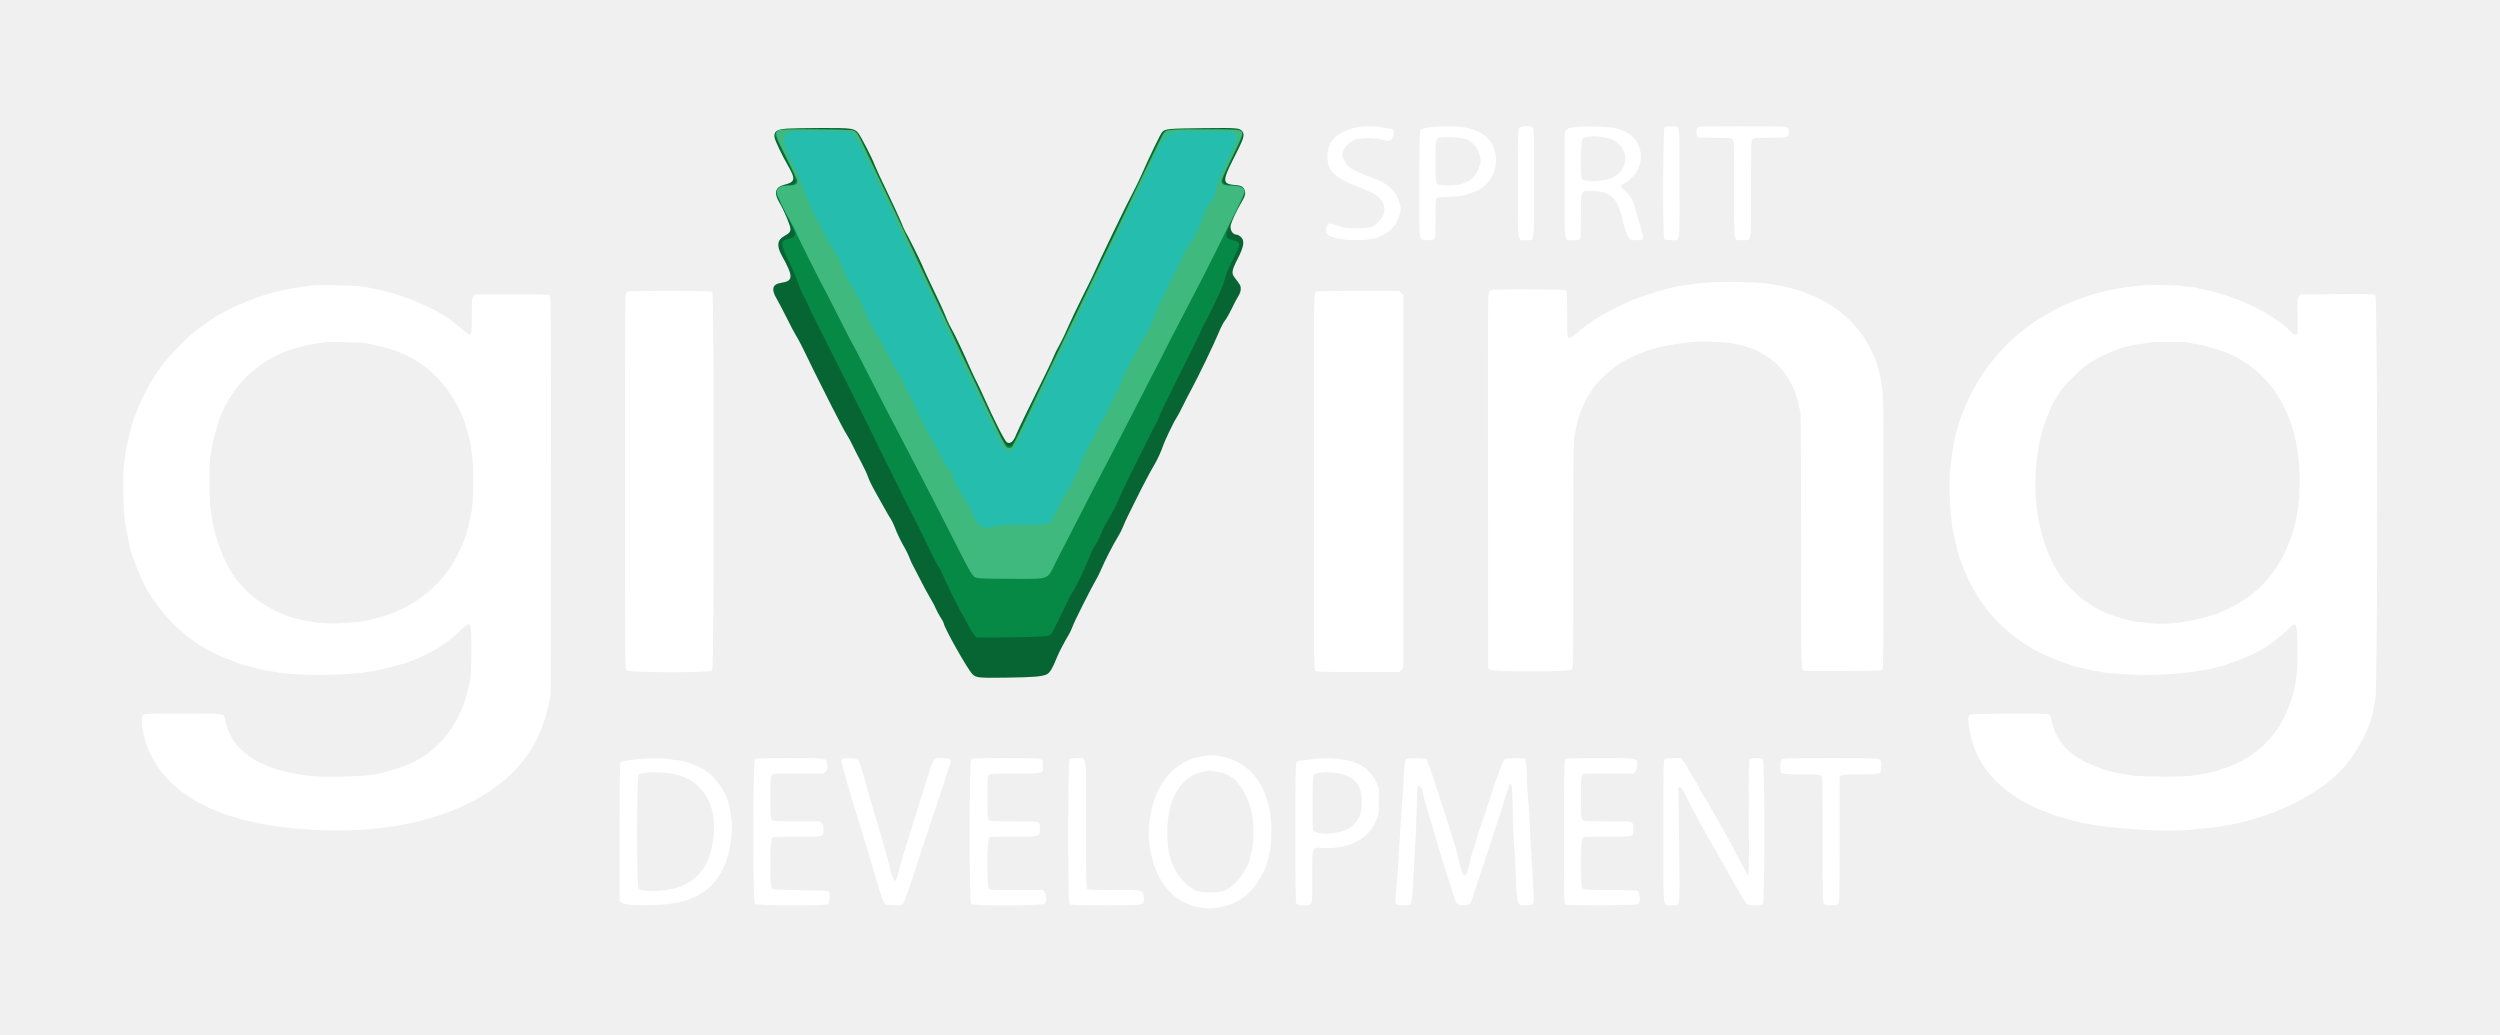
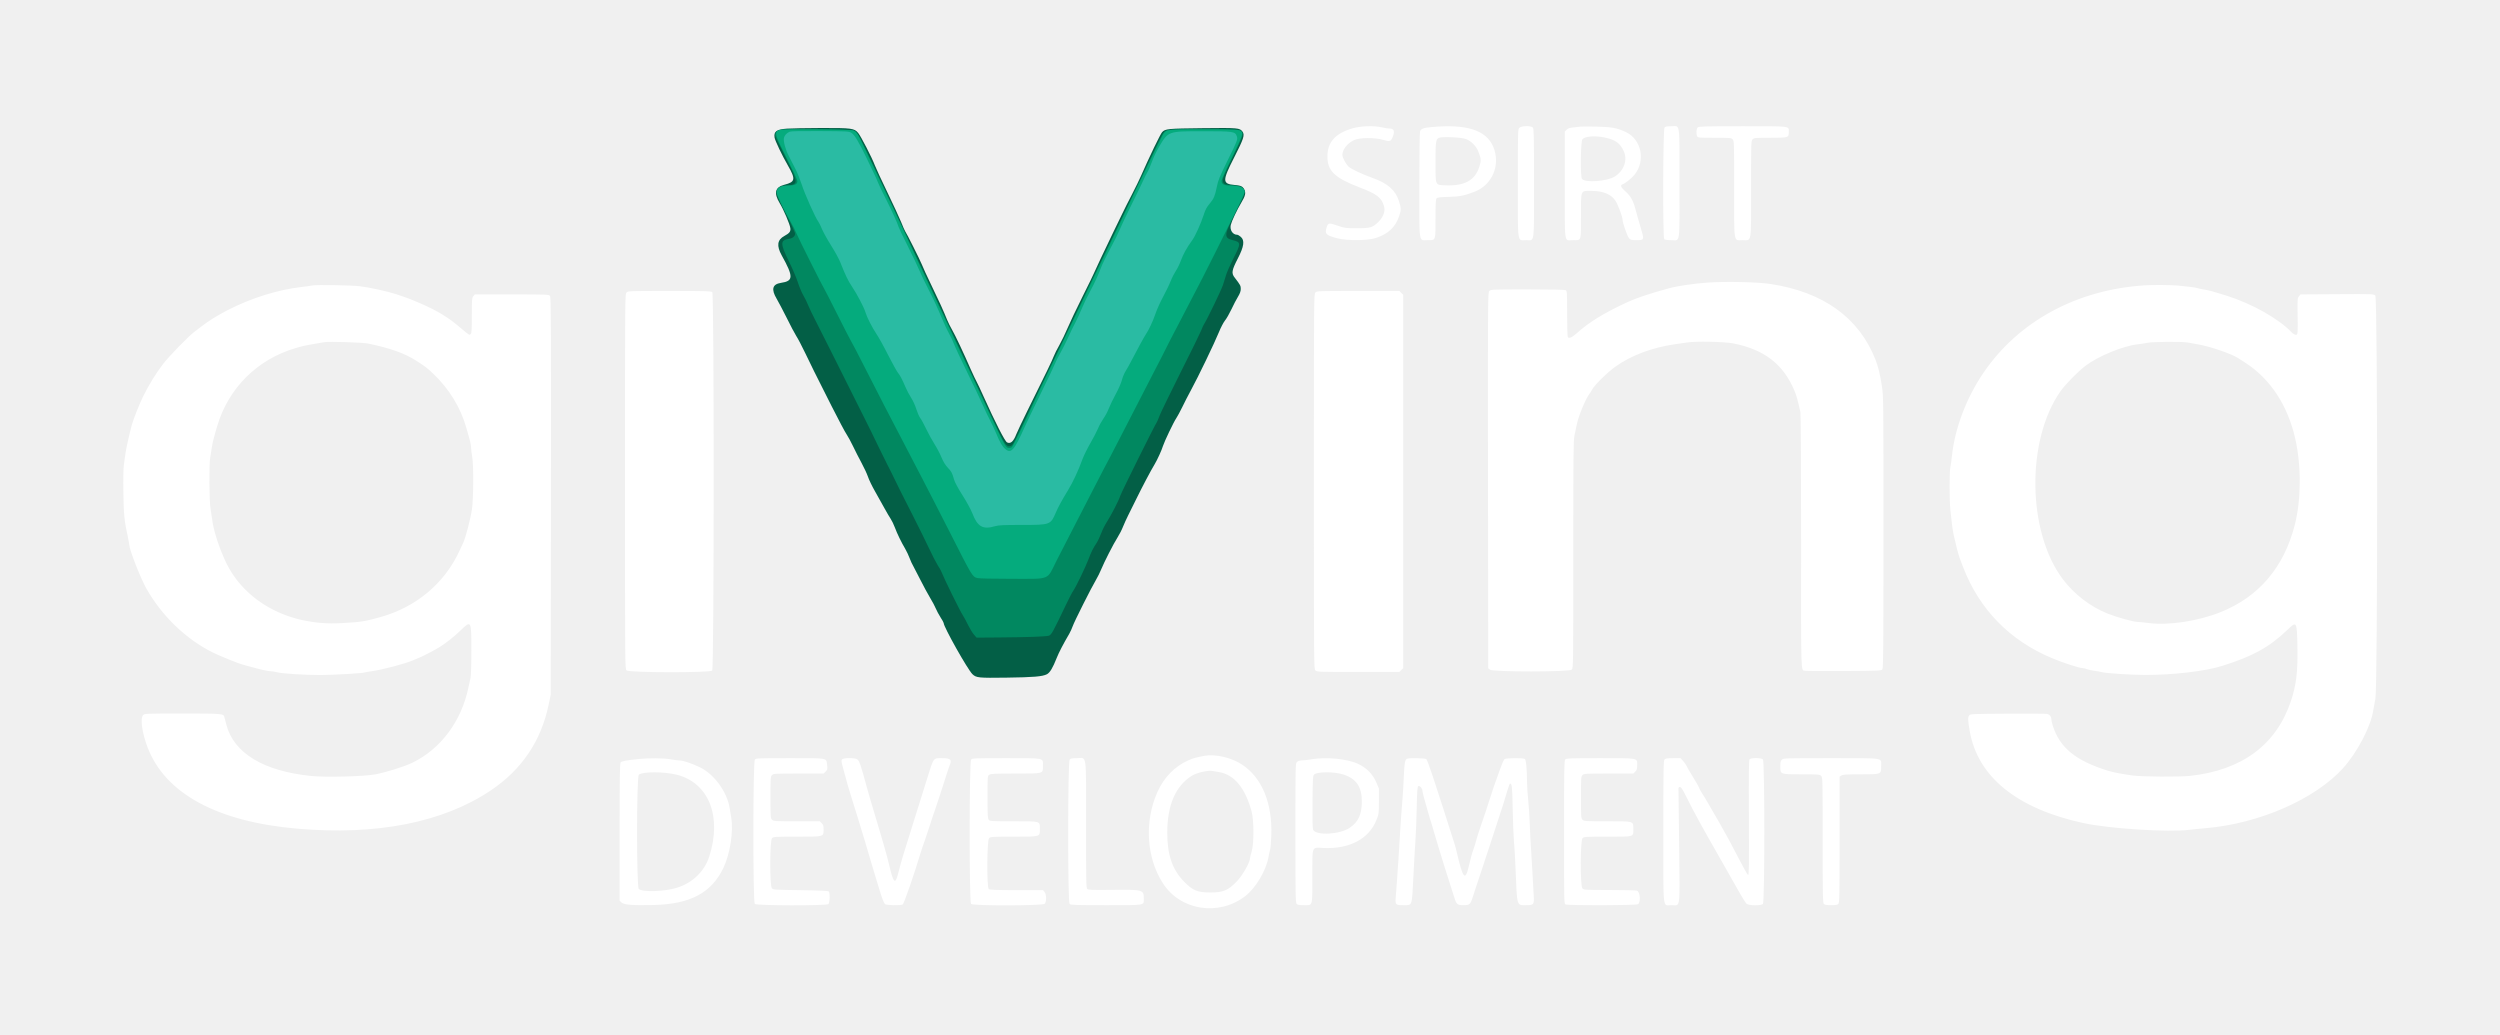
<svg xmlns="http://www.w3.org/2000/svg" viewBox="74 312 812 336" role="img" aria-label="Giving Spirit Development">
  <g transform="scale(0.25)">
-     <g transform="translate(0,3840) scale(0.1,-0.1)" fill="#076533">
+     <g transform="translate(0,3840) scale(0.1,-0.1)" fill="#035F46">
      <path d="M13185 24249 c-136 -10 -174 -37 -162 -116 7 -42 97 -231 176 -368 100 -174 93 -209 -48 -245 -122 -32 -141 -107 -61 -240 51 -84 131 -272 138 -323 6 -45 -10 -66 -78 -103 -92 -50 -103 -127 -34 -252 155 -279 153 -333 -10 -357 -111 -17 -129 -83 -56 -206 24 -41 83 -153 131 -249 47 -96 103 -202 124 -235 21 -32 72 -129 113 -215 83 -174 122 -252 348 -700 88 -173 174 -337 193 -363 18 -27 56 -96 84 -155 28 -59 77 -155 109 -214 32 -59 70 -140 84 -180 13 -40 55 -127 93 -193 38 -66 93 -165 123 -220 30 -55 67 -117 81 -138 14 -21 38 -70 53 -110 30 -81 86 -196 135 -278 17 -30 43 -83 56 -119 13 -36 36 -85 51 -110 14 -25 56 -106 93 -180 37 -74 93 -177 123 -227 31 -51 65 -115 75 -141 11 -27 38 -77 60 -112 23 -35 41 -68 41 -74 0 -51 313 -607 374 -665 50 -47 77 -50 441 -45 356 5 466 14 526 44 40 21 76 81 129 215 28 70 79 169 164 315 14 25 33 67 42 93 18 55 245 507 305 607 21 36 50 94 64 129 41 100 163 339 212 415 24 38 58 103 74 145 17 42 46 105 64 141 19 36 68 135 109 220 76 155 187 366 238 450 33 55 91 181 107 235 19 60 140 314 174 363 16 24 51 89 78 145 27 56 78 156 114 222 88 160 306 613 361 749 24 60 60 128 79 152 20 24 57 89 84 146 26 57 65 130 85 163 26 43 36 72 36 101 0 41 -4 50 -78 146 -46 58 -40 94 40 250 81 157 91 236 38 281 -17 15 -38 27 -46 27 -59 0 -98 61 -84 127 12 50 81 198 137 290 52 86 62 127 39 171 -22 42 -44 52 -127 59 -160 14 -160 53 -5 357 124 243 140 292 109 335 -37 50 -54 51 -516 46 -453 -5 -488 -8 -529 -52 -23 -25 -169 -328 -274 -568 -21 -49 -74 -157 -117 -240 -43 -82 -103 -202 -133 -265 -31 -63 -82 -169 -114 -235 -100 -206 -250 -525 -250 -530 0 -4 -64 -135 -143 -293 -79 -158 -167 -343 -196 -412 -29 -69 -77 -169 -107 -222 -31 -53 -64 -121 -75 -150 -19 -51 -94 -206 -345 -713 -62 -126 -125 -259 -139 -294 -38 -98 -74 -130 -121 -109 -28 13 -155 262 -306 598 -38 85 -78 170 -89 189 -11 19 -45 91 -76 160 -91 209 -204 449 -244 517 -21 35 -49 92 -63 126 -49 122 -105 245 -206 453 -56 116 -112 237 -124 270 -23 58 -199 409 -216 430 -5 6 -29 60 -53 121 -25 60 -106 236 -181 391 -75 155 -147 310 -160 345 -35 95 -181 378 -216 420 -51 62 -82 66 -485 65 -192 -1 -390 -4 -440 -8z" />
    </g>
-     <g transform="translate(0,3840) scale(0.1,-0.1)" fill="#058945">
+     <g transform="translate(0,3840) scale(0.1,-0.1)" fill="#018860">
      <path d="M13074 24226 c-31 -14 -44 -33 -44 -65 0 -10 61 -137 135 -283 171 -336 172 -353 23 -368 -80 -8 -112 -20 -128 -50 -23 -44 -10 -82 110 -317 66 -128 120 -245 120 -258 0 -36 -31 -61 -84 -69 -110 -17 -110 -61 3 -291 44 -88 96 -210 116 -271 20 -62 52 -138 71 -170 20 -33 49 -91 64 -131 16 -39 57 -124 91 -190 34 -65 129 -253 211 -418 135 -272 228 -458 443 -885 41 -80 114 -230 164 -335 50 -104 107 -219 126 -255 19 -36 58 -112 85 -170 28 -58 64 -132 81 -165 17 -33 90 -177 162 -320 73 -143 166 -332 207 -419 41 -88 92 -187 113 -220 22 -33 43 -71 48 -85 31 -81 243 -513 278 -565 15 -23 46 -79 68 -126 23 -47 57 -103 76 -124 l34 -40 284 2 c374 3 617 11 655 23 34 11 51 41 229 414 37 77 77 154 89 170 31 42 157 302 196 405 38 100 60 146 106 214 18 28 45 85 60 126 15 41 46 104 69 140 61 95 160 286 180 350 16 48 451 925 474 954 4 6 21 44 36 85 15 40 138 292 272 560 135 267 256 515 270 550 13 36 32 76 42 90 30 43 217 431 239 496 11 33 29 92 41 131 11 38 55 137 96 218 100 197 100 209 -10 236 -118 30 -115 63 41 366 124 242 133 273 90 313 -20 19 -41 25 -118 31 -109 9 -126 15 -138 46 -13 33 -5 52 136 342 138 285 142 300 84 329 -38 20 -908 18 -954 -1 -43 -18 -55 -39 -206 -356 -183 -384 -303 -633 -801 -1665 -111 -231 -237 -494 -279 -585 -43 -91 -127 -266 -188 -390 -119 -243 -321 -664 -435 -905 -84 -180 -92 -193 -124 -201 -48 -12 -75 29 -213 326 -38 80 -109 233 -160 340 -51 107 -116 247 -145 310 -29 63 -101 216 -160 340 -59 124 -155 329 -215 455 -59 127 -146 311 -192 410 -47 99 -150 317 -228 485 -79 168 -188 400 -242 515 -55 116 -143 302 -196 415 -193 409 -233 483 -272 502 -47 24 -933 27 -986 4z" />
    </g>
-     <g transform="translate(0,3840) scale(0.1,-0.1)" fill="#40B97E">
+     <g transform="translate(0,3840) scale(0.1,-0.1)" fill="#05AB7D">
      <path d="M13090 24233 c-75 -28 -68 -55 90 -366 77 -151 140 -286 140 -300 0 -40 -34 -57 -113 -57 -106 0 -157 -30 -157 -93 0 -27 97 -229 183 -380 31 -53 64 -121 75 -150 19 -50 345 -701 362 -722 4 -5 77 -147 161 -315 84 -168 166 -327 182 -355 17 -27 85 -158 152 -290 229 -450 358 -700 513 -995 85 -162 200 -383 255 -490 54 -107 128 -251 165 -320 36 -69 129 -251 207 -405 290 -572 287 -566 353 -585 23 -6 194 -10 442 -10 519 0 457 -24 585 232 54 106 163 319 243 473 79 154 194 377 255 495 60 118 153 296 206 395 52 99 136 261 186 360 51 99 194 377 318 618 125 241 227 440 227 443 0 2 75 149 168 325 289 553 347 668 467 909 64 129 174 352 246 495 72 143 130 270 130 281 -2 57 -61 82 -196 83 -73 1 -105 20 -105 61 0 16 57 144 135 303 127 258 145 306 127 333 -21 32 -53 34 -492 34 -488 0 -484 0 -528 -63 -18 -28 -396 -805 -494 -1017 -17 -36 -88 -184 -158 -330 -71 -146 -216 -447 -323 -670 -107 -223 -259 -538 -337 -700 -245 -507 -381 -792 -420 -880 -51 -114 -216 -449 -231 -466 -6 -8 -24 -14 -40 -14 -36 0 -49 20 -159 250 -45 96 -98 207 -117 245 -19 39 -53 111 -75 160 -22 50 -64 140 -93 200 -50 103 -202 424 -380 805 -42 91 -152 323 -242 515 -91 193 -203 431 -248 530 -107 233 -212 456 -370 785 -70 146 -161 337 -201 424 -81 174 -93 192 -141 212 -33 14 -917 20 -953 7z" />
    </g>
-     <g transform="translate(0,3840) scale(0.1,-0.1)" fill="#25BDAD">
+     <g transform="translate(0,3840) scale(0.1,-0.1)" fill="#2ABBA3">
      <path d="M13220 24209 c-38 -15 -68 -48 -75 -81 -10 -42 20 -154 65 -239 21 -41 59 -114 84 -164 26 -49 62 -141 82 -202 35 -114 179 -436 214 -480 10 -13 33 -58 50 -101 18 -42 71 -138 118 -212 47 -74 100 -171 118 -215 69 -174 102 -243 151 -315 67 -100 158 -273 176 -335 20 -68 86 -197 146 -287 27 -40 95 -162 150 -272 56 -109 113 -212 127 -229 29 -35 53 -81 98 -186 18 -42 51 -105 74 -140 23 -35 53 -100 66 -145 14 -44 37 -97 51 -116 15 -19 50 -84 79 -145 29 -60 78 -150 109 -198 31 -49 71 -125 89 -170 23 -55 48 -97 80 -131 50 -53 58 -68 83 -156 9 -35 52 -113 110 -205 53 -83 109 -186 126 -230 68 -179 138 -219 298 -171 45 13 106 16 348 16 370 0 372 1 441 162 31 73 82 165 160 293 60 97 135 259 184 395 17 47 63 141 103 210 40 69 85 156 100 192 14 36 46 94 70 129 25 34 56 94 71 133 15 39 55 123 90 186 35 64 70 144 79 180 9 36 30 88 47 115 18 28 50 86 73 130 83 160 171 321 191 350 37 53 92 170 125 266 17 52 61 150 98 219 37 69 83 163 101 209 18 46 49 106 68 134 19 28 48 87 64 131 30 83 78 170 148 266 39 53 113 218 149 330 23 71 36 95 82 150 50 61 65 98 88 213 17 85 34 127 136 334 132 266 138 282 124 322 -22 63 -44 66 -439 66 -456 0 -450 2 -571 -201 -33 -56 -76 -146 -94 -198 -19 -53 -45 -113 -58 -133 -13 -21 -36 -67 -52 -103 -15 -36 -84 -177 -152 -315 -68 -137 -138 -284 -154 -325 -17 -41 -70 -149 -119 -240 -48 -91 -97 -187 -108 -215 -63 -160 -101 -242 -157 -345 -35 -63 -84 -165 -109 -226 -25 -61 -64 -145 -86 -187 -22 -41 -65 -128 -94 -194 -29 -65 -76 -158 -104 -207 -28 -49 -57 -106 -63 -125 -7 -20 -87 -189 -179 -376 -92 -187 -188 -387 -214 -445 -138 -311 -179 -358 -255 -294 -40 34 -70 85 -121 209 -23 55 -59 132 -80 170 -21 39 -63 126 -93 195 -30 69 -121 260 -202 425 -81 165 -158 330 -171 366 -13 36 -42 97 -64 136 -22 38 -70 141 -106 228 -36 88 -106 239 -156 335 -49 96 -106 213 -125 260 -19 47 -85 186 -148 310 -62 124 -116 236 -120 250 -16 53 -88 212 -165 364 -45 87 -90 182 -101 210 -11 28 -35 83 -54 121 -19 39 -63 131 -98 205 -100 208 -156 301 -197 325 -33 19 -52 20 -405 22 -236 2 -379 -1 -395 -8z" />
    </g>
    <g transform="translate(0,3840) scale(0.1,-0.1)" fill="#FFFFFF">
      <path d="M20523 24250 c-217 -66 -316 -178 -317 -360 -2 -189 92 -280 418 -405 225 -86 284 -131 317 -243 19 -63 -8 -140 -69 -201 -79 -78 -103 -86 -282 -86 -150 0 -158 1 -254 34 -113 39 -122 37 -142 -29 -24 -80 -7 -97 141 -136 128 -33 395 -31 500 4 159 52 253 139 301 280 30 86 29 104 -2 202 -43 137 -147 229 -336 296 -135 48 -283 117 -316 148 -37 35 -82 119 -82 153 0 69 64 151 150 192 74 35 273 36 384 3 81 -25 97 -20 120 38 30 77 17 110 -43 110 -20 0 -63 7 -96 15 -106 25 -283 19 -392 -15z M21560 24269 c-105 -9 -137 -21 -150 -54 -6 -16 -10 -283 -10 -701 0 -784 -11 -714 109 -714 106 0 101 -13 101 279 0 183 3 251 13 263 10 13 40 17 157 20 148 5 192 13 330 64 237 87 349 350 251 586 -91 217 -346 299 -801 257z m445 -155 c70 -26 137 -95 164 -169 35 -93 36 -111 10 -192 -55 -175 -190 -250 -435 -241 -141 5 -134 -11 -134 304 0 264 4 293 44 313 36 18 291 8 351 -15z M22700 24260 c-20 -20 -20 -33 -20 -720 0 -814 -11 -740 109 -740 111 0 101 -74 101 740 0 631 -2 710 -16 724 -25 25 -148 22 -174 -4z M23495 24275 c-11 -2 -51 -7 -89 -10 -54 -5 -74 -12 -92 -30 l-24 -24 0 -695 c0 -798 -12 -716 105 -716 113 0 105 -24 105 310 0 352 -9 330 133 330 157 0 264 -45 318 -133 33 -53 89 -205 89 -240 0 -41 63 -221 86 -244 20 -20 33 -23 91 -23 106 0 106 2 64 145 -24 79 -56 194 -77 271 -25 96 -63 162 -125 216 -60 52 -73 82 -40 93 35 11 114 74 156 124 147 181 92 459 -111 555 -115 54 -184 67 -384 71 -102 2 -194 2 -205 0z m311 -141 c140 -29 202 -73 250 -178 52 -115 3 -254 -116 -329 -100 -64 -388 -84 -427 -31 -23 32 -18 485 6 515 31 38 161 49 287 23z M24586 24264 c-21 -20 -25 -1431 -4 -1452 7 -7 42 -12 86 -12 125 0 112 -87 112 735 0 822 11 745 -105 745 -54 0 -78 -4 -89 -16z M25016 24264 c-18 -18 -21 -85 -6 -115 10 -18 23 -19 225 -19 202 0 216 -1 235 -20 20 -20 20 -33 20 -645 0 -728 -10 -665 110 -665 120 0 110 -63 110 665 0 612 0 625 20 645 19 19 33 20 229 20 239 0 241 1 241 75 0 80 39 75 -600 75 -504 0 -570 -2 -584 -16z M25150 22249 c-176 -12 -397 -44 -505 -74 -256 -70 -421 -125 -543 -181 -306 -142 -498 -260 -660 -406 -59 -53 -99 -69 -113 -47 -5 8 -9 145 -9 306 0 279 -1 293 -19 303 -13 6 -187 10 -495 10 -463 0 -477 -1 -496 -20 -20 -20 -20 -29 -18 -2461 l3 -2441 24 -19 c37 -30 1030 -30 1061 1 20 20 20 33 20 1496 0 1271 2 1485 15 1543 8 36 21 101 30 143 21 113 121 351 170 408 7 8 20 30 30 49 29 57 202 227 304 299 206 146 477 247 768 289 59 8 131 19 158 23 111 19 482 11 600 -11 404 -78 654 -270 798 -614 26 -61 40 -112 78 -280 5 -23 9 -754 9 -1681 -1 -1793 -5 -1665 53 -1679 12 -3 239 -4 505 -3 465 3 484 4 498 22 12 17 14 276 14 1781 0 1726 0 1765 -20 1896 -24 155 -49 258 -84 347 -214 545 -679 879 -1366 983 -165 25 -571 34 -810 18z M7015 22211 c-22 -5 -85 -14 -140 -20 -305 -35 -651 -143 -953 -298 -131 -67 -260 -147 -349 -217 -28 -23 -69 -54 -91 -70 -67 -48 -337 -326 -404 -416 -104 -139 -175 -255 -258 -419 -44 -89 -126 -294 -146 -366 -34 -126 -72 -297 -83 -370 -6 -44 -16 -114 -22 -155 -6 -45 -9 -187 -6 -360 4 -290 12 -364 58 -575 10 -49 19 -97 19 -106 0 -58 150 -442 223 -568 202 -355 512 -653 857 -826 92 -46 347 -149 395 -160 17 -4 59 -15 95 -26 127 -36 227 -59 259 -59 18 0 59 -6 90 -14 70 -18 360 -36 569 -36 161 1 553 23 568 33 5 3 45 10 89 16 146 20 445 99 550 146 17 7 55 23 85 36 54 23 180 89 251 132 78 48 187 134 269 213 144 139 144 140 144 -260 0 -188 -5 -329 -11 -356 -6 -25 -18 -79 -27 -120 -90 -441 -363 -805 -736 -983 -107 -50 -335 -121 -475 -148 -148 -27 -646 -40 -837 -20 -613 63 -997 295 -1096 661 -11 41 -23 87 -26 101 -10 48 -23 49 -546 49 -477 0 -491 -1 -510 -20 -41 -41 -15 -229 57 -419 229 -600 902 -966 1943 -1057 1032 -90 1895 80 2515 496 404 271 655 643 753 1115 l27 130 3 2580 c2 2227 0 2584 -12 2600 -14 19 -29 20 -496 20 l-482 0 -19 -24 c-17 -21 -19 -42 -19 -251 0 -195 -2 -229 -16 -241 -18 -15 -10 -20 -140 89 -98 82 -116 95 -224 164 -64 41 -188 104 -280 143 -36 15 -78 33 -95 40 -41 19 -147 57 -225 82 -120 39 -348 89 -475 104 -113 14 -567 21 -620 10z m730 -755 c286 -59 473 -126 625 -224 117 -75 136 -89 217 -166 208 -197 357 -439 432 -706 11 -41 30 -106 41 -144 11 -37 20 -86 20 -109 0 -22 7 -78 15 -123 19 -100 17 -549 -4 -684 -18 -122 -84 -373 -112 -430 -5 -8 -26 -54 -47 -101 -194 -426 -564 -737 -1032 -867 -212 -58 -246 -64 -514 -78 -664 -37 -1245 273 -1493 796 -89 189 -162 417 -177 555 -3 28 -12 86 -20 130 -18 93 -21 587 -5 670 5 28 14 84 20 125 11 72 25 130 71 285 147 493 517 863 1013 1011 110 32 117 34 375 78 66 11 498 -2 575 -18z M30825 22213 c-885 -56 -1644 -469 -2099 -1141 -219 -323 -368 -716 -406 -1072 -6 -58 -16 -126 -21 -151 -13 -61 -13 -426 0 -554 15 -147 30 -264 41 -315 26 -121 64 -270 80 -310 5 -14 25 -67 45 -119 211 -548 606 -953 1155 -1182 145 -61 355 -129 397 -129 13 0 39 -6 57 -14 18 -7 61 -17 96 -21 35 -4 77 -12 94 -17 51 -15 389 -37 571 -37 360 0 772 48 990 116 399 124 620 245 854 471 120 116 123 111 129 -218 6 -330 -14 -497 -85 -710 -190 -566 -634 -896 -1308 -970 -139 -15 -632 -12 -750 5 -142 20 -256 42 -317 61 -423 132 -628 300 -719 588 -10 34 -19 73 -19 88 0 30 -21 55 -53 63 -12 3 -242 4 -510 3 -470 -3 -489 -4 -503 -22 -19 -26 -18 -62 6 -200 102 -598 613 -1012 1480 -1200 332 -72 1099 -121 1374 -87 50 6 145 16 210 21 696 59 1420 375 1787 780 184 203 364 547 393 755 4 28 16 94 27 148 31 159 30 5206 -1 5237 -20 20 -30 21 -496 18 l-476 -3 -20 -25 c-19 -23 -20 -37 -18 -200 5 -291 4 -300 -23 -300 -13 0 -36 14 -53 31 -167 177 -513 372 -844 477 -185 58 -228 70 -304 82 -38 6 -74 14 -79 17 -11 7 -120 21 -252 33 -95 8 -322 10 -430 3z m565 -744 c25 -5 83 -16 130 -24 159 -27 433 -122 520 -179 19 -12 61 -40 93 -60 322 -208 548 -551 646 -981 81 -357 79 -794 -5 -1124 -141 -552 -468 -936 -967 -1135 -291 -116 -675 -174 -926 -141 -63 8 -131 15 -150 15 -51 0 -267 60 -386 107 -228 91 -439 253 -587 451 -460 615 -475 1799 -30 2436 67 95 227 258 330 336 162 123 489 257 672 276 36 4 92 12 125 20 72 15 469 18 535 3z M11100 22120 c-20 -20 -20 -33 -20 -2455 0 -2422 0 -2435 20 -2455 30 -30 1086 -32 1113 -2 25 28 26 4891 1 4916 -14 14 -78 16 -555 16 -526 0 -539 0 -559 -20z M20050 22120 c-20 -20 -20 -33 -20 -2455 0 -2422 0 -2435 20 -2455 20 -20 33 -20 555 -20 l536 0 24 25 25 24 0 2426 0 2426 -25 24 -24 25 -536 0 c-522 0 -535 0 -555 -20z M18605 16100 c-109 -21 -145 -31 -208 -59 -175 -78 -314 -221 -399 -409 -172 -383 -145 -854 70 -1187 228 -354 722 -432 1067 -170 140 107 276 336 306 515 5 30 14 71 20 90 6 19 13 105 16 190 14 416 -122 746 -378 915 -139 93 -351 142 -494 115z m194 -211 c197 -34 339 -206 422 -513 31 -117 32 -419 0 -520 -11 -37 -21 -77 -21 -87 0 -53 -100 -227 -172 -301 -115 -118 -176 -143 -343 -143 -167 0 -229 25 -343 142 -151 155 -217 347 -217 633 0 359 107 608 320 742 61 38 209 73 265 62 8 -1 48 -8 89 -15z M11260 16059 c-174 -18 -224 -28 -237 -45 -10 -14 -13 -198 -13 -906 l0 -889 23 -23 c31 -31 138 -40 418 -34 476 11 751 157 907 481 87 183 133 474 102 654 -6 37 -16 93 -20 124 -33 208 -197 435 -380 527 -106 52 -222 92 -271 92 -20 0 -73 7 -116 15 -83 16 -282 18 -413 4z m496 -205 c414 -107 586 -543 418 -1064 -62 -191 -217 -341 -420 -404 -162 -50 -451 -59 -495 -15 -30 30 -30 1456 1 1484 46 42 333 41 496 -1z M12767 16052 c-25 -28 -26 -1852 -1 -1876 22 -23 934 -24 957 -2 19 20 22 150 3 165 -9 7 -129 13 -367 16 -345 5 -354 5 -371 26 -29 35 -27 620 2 649 19 19 33 20 325 20 356 0 345 -3 345 95 0 46 -4 60 -25 80 l-24 25 -301 0 c-287 0 -301 1 -320 20 -19 19 -20 33 -20 290 0 257 1 271 20 290 19 19 33 20 345 20 l326 0 26 26 c23 24 25 30 19 82 -12 99 24 92 -481 92 -415 0 -443 -1 -458 -18z M13900 16054 c-11 -12 -9 -32 13 -112 53 -199 79 -289 103 -362 13 -41 34 -106 45 -145 12 -38 30 -95 39 -125 9 -30 27 -86 38 -125 12 -38 39 -128 61 -200 21 -71 58 -195 81 -275 23 -80 50 -170 60 -200 10 -30 28 -89 40 -130 34 -116 62 -190 77 -206 16 -16 208 -20 231 -5 17 10 152 401 231 666 10 33 37 114 61 180 23 66 50 147 60 180 10 33 40 125 68 205 28 80 78 233 112 340 33 107 67 210 75 228 37 82 17 102 -95 102 -118 0 -108 13 -193 -260 -101 -323 -160 -512 -202 -645 -117 -371 -137 -438 -180 -608 -34 -132 -59 -105 -110 113 -19 80 -44 174 -72 270 -14 47 -31 105 -38 130 -7 25 -32 108 -55 185 -72 241 -107 357 -129 440 -79 292 -96 340 -124 360 -31 21 -180 21 -197 -1z M15577 16052 c-25 -28 -26 -1852 -1 -1876 26 -26 934 -24 957 2 25 27 23 122 -2 153 l-19 24 -345 0 c-272 1 -348 4 -361 14 -27 23 -24 633 4 661 19 19 33 20 320 20 354 0 340 -4 340 104 0 100 13 96 -346 96 -279 0 -302 1 -317 18 -15 16 -17 52 -17 295 0 274 0 276 22 291 19 14 69 16 340 16 373 0 358 -4 358 100 0 107 32 100 -478 100 -413 0 -440 -1 -455 -18z M16857 16052 c-25 -28 -26 -1852 -1 -1876 14 -14 70 -16 474 -16 524 0 490 -6 490 86 0 115 -9 117 -411 113 -248 -3 -309 -1 -322 10 -16 12 -17 82 -17 837 0 961 13 864 -118 864 -64 0 -82 -4 -95 -18z M19990 16054 c-41 -7 -94 -13 -117 -13 -29 -1 -50 -8 -63 -21 -20 -20 -20 -33 -20 -924 0 -809 2 -906 16 -920 11 -12 36 -16 94 -16 118 0 110 -28 110 371 0 412 -13 379 146 372 335 -16 589 118 686 362 32 79 32 83 33 245 l0 165 -34 80 c-46 106 -124 187 -233 239 -141 68 -420 95 -618 60z m426 -197 c167 -55 239 -163 237 -357 -2 -165 -46 -259 -158 -335 -128 -87 -433 -104 -475 -26 -7 15 -10 124 -8 361 3 310 5 341 21 357 39 39 265 39 383 0z M21242 16063 c-28 -11 -36 -53 -43 -218 -3 -93 -13 -255 -22 -360 -9 -104 -21 -269 -26 -365 -16 -273 -30 -492 -42 -650 -6 -80 -13 -175 -16 -213 -7 -91 -1 -97 96 -97 123 0 113 -26 133 357 9 180 21 396 27 478 6 83 14 275 17 428 5 238 9 279 22 284 18 8 52 -31 52 -59 0 -11 9 -50 19 -86 10 -37 29 -103 41 -147 12 -44 29 -105 39 -135 11 -30 29 -91 41 -135 13 -44 43 -145 67 -225 25 -80 61 -197 80 -260 20 -63 52 -167 73 -230 20 -63 45 -142 56 -175 26 -84 40 -95 117 -95 84 0 91 7 131 135 19 61 39 124 46 140 15 42 311 942 343 1045 14 47 38 124 52 173 14 48 29 87 34 87 24 0 29 -45 34 -335 3 -170 11 -357 16 -415 6 -58 16 -217 21 -355 20 -500 13 -475 136 -475 102 0 107 7 100 124 -4 50 -11 181 -16 291 -6 110 -14 254 -19 320 -5 66 -13 208 -16 315 -4 107 -13 251 -21 320 -8 69 -14 174 -15 235 -1 176 -12 284 -29 295 -23 15 -243 12 -263 -2 -9 -7 -35 -65 -57 -128 -23 -63 -57 -160 -77 -215 -19 -55 -43 -127 -53 -160 -15 -53 -90 -277 -140 -420 -10 -27 -28 -86 -40 -130 -12 -44 -29 -98 -37 -120 -17 -44 -37 -117 -59 -213 -47 -207 -77 -173 -159 181 -7 32 -20 79 -28 105 -9 26 -37 115 -63 197 -50 160 -114 357 -221 684 -37 112 -74 210 -81 218 -13 13 -220 18 -250 6z M23296 16054 c-14 -14 -16 -113 -16 -944 0 -909 0 -930 19 -940 30 -16 922 -14 943 3 37 29 26 161 -15 176 -12 4 -173 8 -356 8 -334 1 -335 1 -353 23 -29 36 -27 621 2 650 19 19 33 20 324 20 356 0 336 -6 336 100 0 104 14 100 -342 100 -285 0 -299 1 -318 20 -19 19 -20 33 -20 290 0 257 1 271 20 290 19 19 33 20 340 20 l321 0 24 25 c21 20 25 34 25 80 0 101 30 95 -479 95 -386 0 -441 -2 -455 -16z M24586 16054 c-14 -14 -16 -113 -16 -939 0 -1060 -11 -955 104 -955 121 0 110 -82 102 736 -4 390 -8 729 -9 754 -2 39 1 45 18 45 15 0 32 -23 70 -100 126 -251 180 -351 489 -892 65 -114 157 -275 203 -358 46 -82 93 -158 105 -167 28 -25 189 -26 212 -2 24 24 24 1854 0 1878 -21 22 -156 23 -174 1 -9 -11 -11 -187 -8 -760 2 -633 1 -745 -11 -743 -8 2 -66 107 -131 233 -64 127 -173 327 -241 445 -69 118 -141 242 -159 274 -18 33 -49 82 -67 110 -18 28 -33 54 -33 59 0 10 -68 129 -115 202 -18 28 -40 67 -50 88 -10 22 -33 54 -50 73 l-32 34 -96 0 c-74 0 -99 -4 -111 -16z M26110 16050 c-16 -16 -20 -33 -20 -85 0 -107 -6 -105 275 -105 222 0 236 -1 255 -20 20 -20 20 -33 20 -834 0 -727 2 -816 16 -830 11 -12 36 -16 94 -16 58 0 83 4 94 16 14 14 16 103 16 834 l0 819 22 15 c19 13 60 16 250 16 274 0 268 -2 268 108 0 111 60 102 -653 102 -604 0 -617 0 -637 -20z" />
    </g>
  </g>
</svg>
